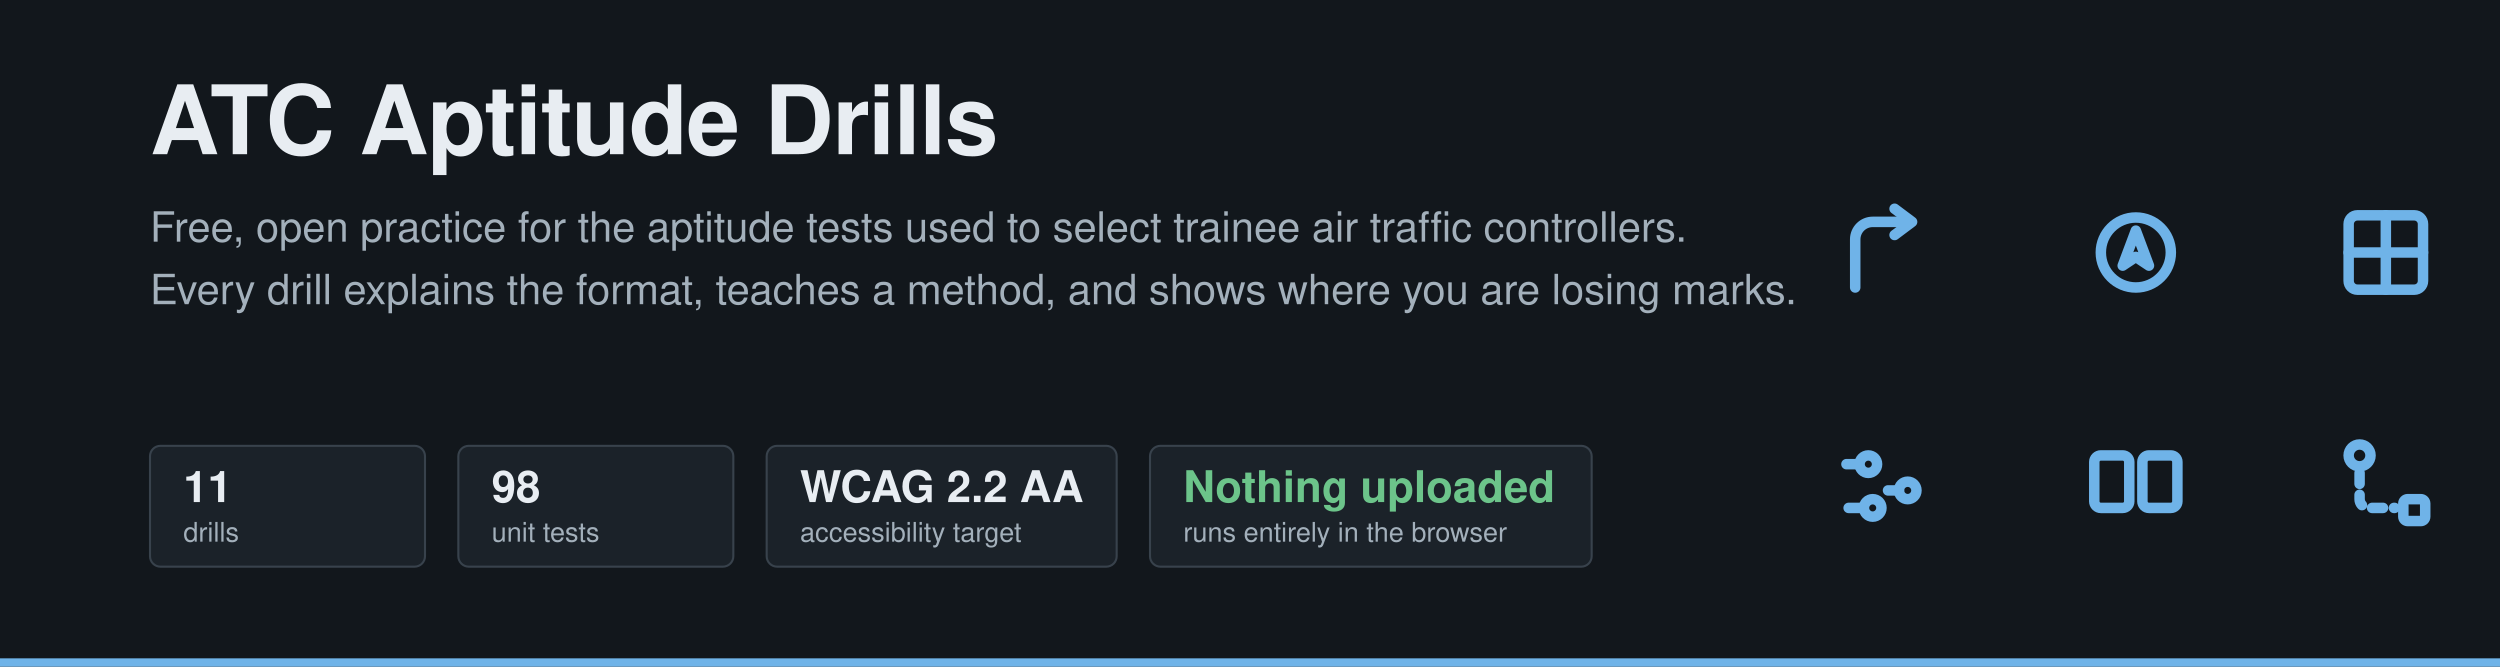
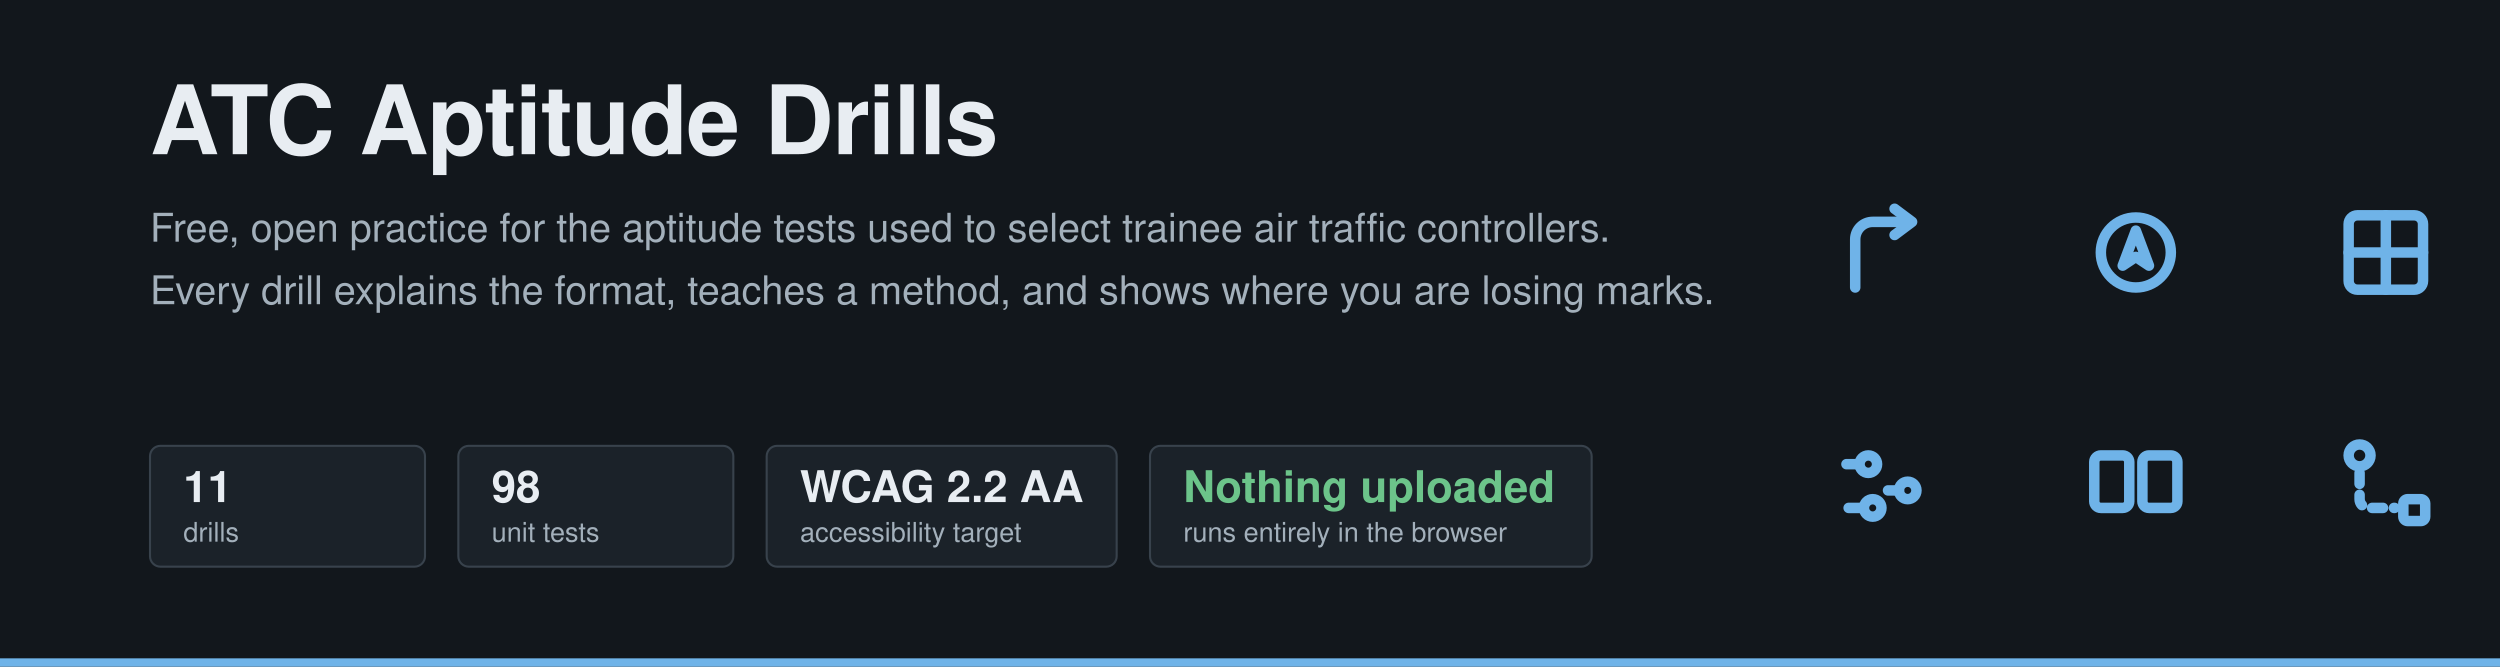
<svg xmlns="http://www.w3.org/2000/svg" viewBox="0 0 1200 320" width="1200" height="320" role="img" aria-label="ATC Aptitude Drills — free, open practice for air traffic controller selection tests">
  <rect width="1200" height="320" fill="#12171c" />
  <rect y="316" width="1200" height="4" fill="#6fb3e8" />
  <g transform="translate(72,74)">
    <text x="0" y="0" fill="#e8edf2" font-family="Helvetica Neue,Helvetica,Arial,sans-serif" font-size="46" font-weight="700" letter-spacing="-0.5">ATC Aptitude Drills</text>
-     <text x="0" y="42" fill="#a3b0bb" font-family="Helvetica Neue,Helvetica,Arial,sans-serif" font-size="20">Free, open practice for the aptitude tests used to select trainee air traffic controllers.</text>
-     <text x="0" y="72" fill="#a3b0bb" font-family="Helvetica Neue,Helvetica,Arial,sans-serif" font-size="20">Every drill explains the format, teaches a method, and shows where you are losing marks.</text>
+     <text x="0" y="42" fill="#a3b0bb" font-family="Helvetica Neue,Helvetica,Arial,sans-serif" font-size="19">Free, open practice for the aptitude tests used to select trainee air traffic controllers.</text>
+     <text x="0" y="72" fill="#a3b0bb" font-family="Helvetica Neue,Helvetica,Arial,sans-serif" font-size="19">Every drill explains the format, teaches a method, and shows where you are losing marks.</text>
  </g>
  <g transform="translate(72,214)" font-family="Helvetica Neue,Helvetica,Arial,sans-serif">
    <g>
      <rect x="0" y="0" width="132" height="58" rx="5" fill="#1b2229" stroke="#38424c" />
      <text x="16" y="27" fill="#e8edf2" font-size="21" font-weight="700">11</text>
      <text x="16" y="46" fill="#a3b0bb" font-size="13">drills</text>
    </g>
    <g transform="translate(148,0)">
      <rect x="0" y="0" width="132" height="58" rx="5" fill="#1b2229" stroke="#38424c" />
      <text x="16" y="27" fill="#e8edf2" font-size="21" font-weight="700">98</text>
      <text x="16" y="46" fill="#a3b0bb" font-size="13">unit tests</text>
    </g>
    <g transform="translate(296,0)">
      <rect x="0" y="0" width="168" height="58" rx="5" fill="#1b2229" stroke="#38424c" />
      <text x="16" y="27" fill="#e8edf2" font-size="21" font-weight="700">WCAG 2.2 AA</text>
      <text x="16" y="46" fill="#a3b0bb" font-size="13">accessibility target</text>
    </g>
    <g transform="translate(480,0)">
      <rect x="0" y="0" width="212" height="58" rx="5" fill="#1b2229" stroke="#38424c" />
      <text x="16" y="27" fill="#6cc48a" font-size="21" font-weight="700">Nothing uploaded</text>
      <text x="16" y="46" fill="#a3b0bb" font-size="13">runs entirely in the browser</text>
    </g>
  </g>
  <g transform="translate(880,96)" fill="none" stroke="#6fb3e8" stroke-width="2.4" stroke-linecap="round" stroke-linejoin="round">
    <g transform="translate(0,0) scale(2.1)">
      <path d="M5 20V9a4 4 0 0 1 4-4h8" />
      <path d="m14 2 4 3-4 3" />
    </g>
    <g transform="translate(120,0) scale(2.1)">
      <circle cx="12" cy="12" r="8" />
      <path d="m9 15 3-8 3 8-3-2z" />
    </g>
    <g transform="translate(240,0) scale(2.1)">
      <rect x="3.5" y="3.5" width="17" height="17" rx="2" />
      <path d="M12 3.5v17M3.5 12h17" />
    </g>
    <g transform="translate(0,110) scale(2.1)">
      <circle cx="8" cy="8" r="2" />
      <circle cx="17" cy="14" r="2" />
      <circle cx="9" cy="18" r="2" />
      <path d="M3 8h2.5M12.5 14H15M3.5 18H6" />
    </g>
    <g transform="translate(120,110) scale(2.1)">
      <rect x="2.5" y="6" width="8" height="12" rx="1.5" />
      <rect x="13.5" y="6" width="8" height="12" rx="1.5" />
    </g>
    <g transform="translate(240,110) scale(2.1)">
      <circle cx="6" cy="6" r="2.5" />
      <rect x="16" y="16" width="5" height="5" rx="1" />
      <path d="M6 10v6a2 2 0 0 0 2 2h6" stroke-dasharray="2.5 2.5" />
    </g>
  </g>
</svg>
